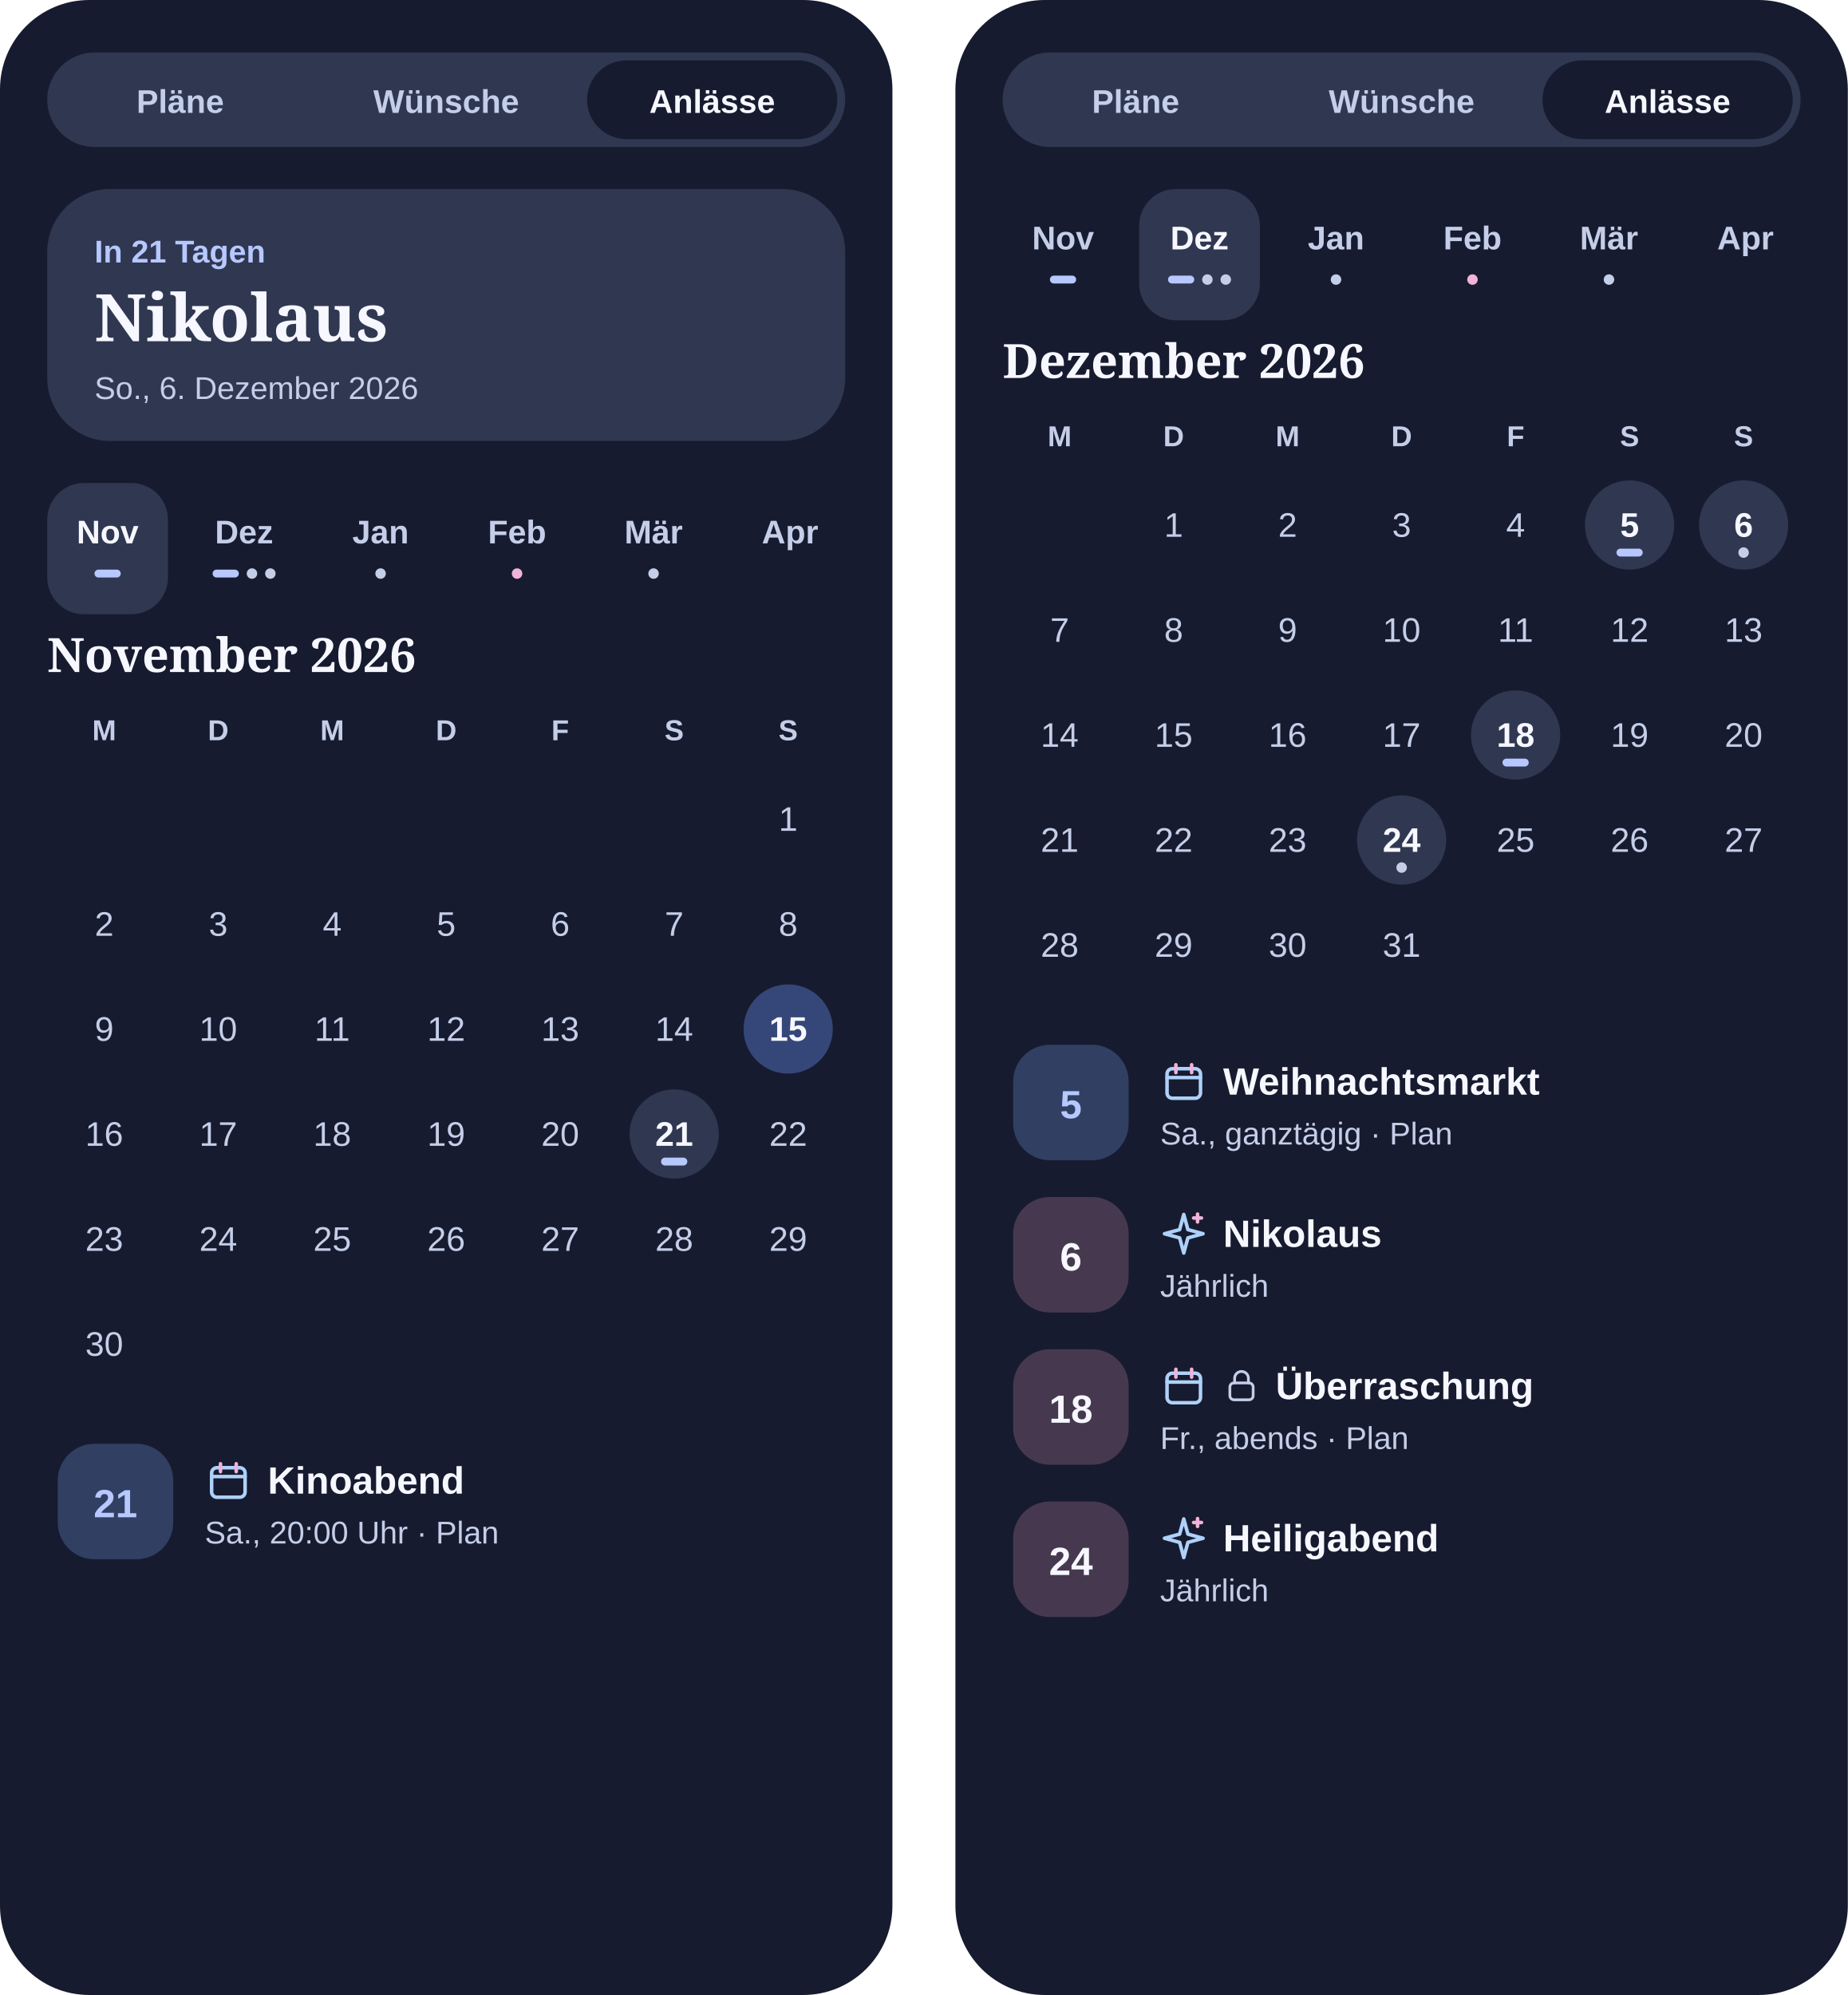
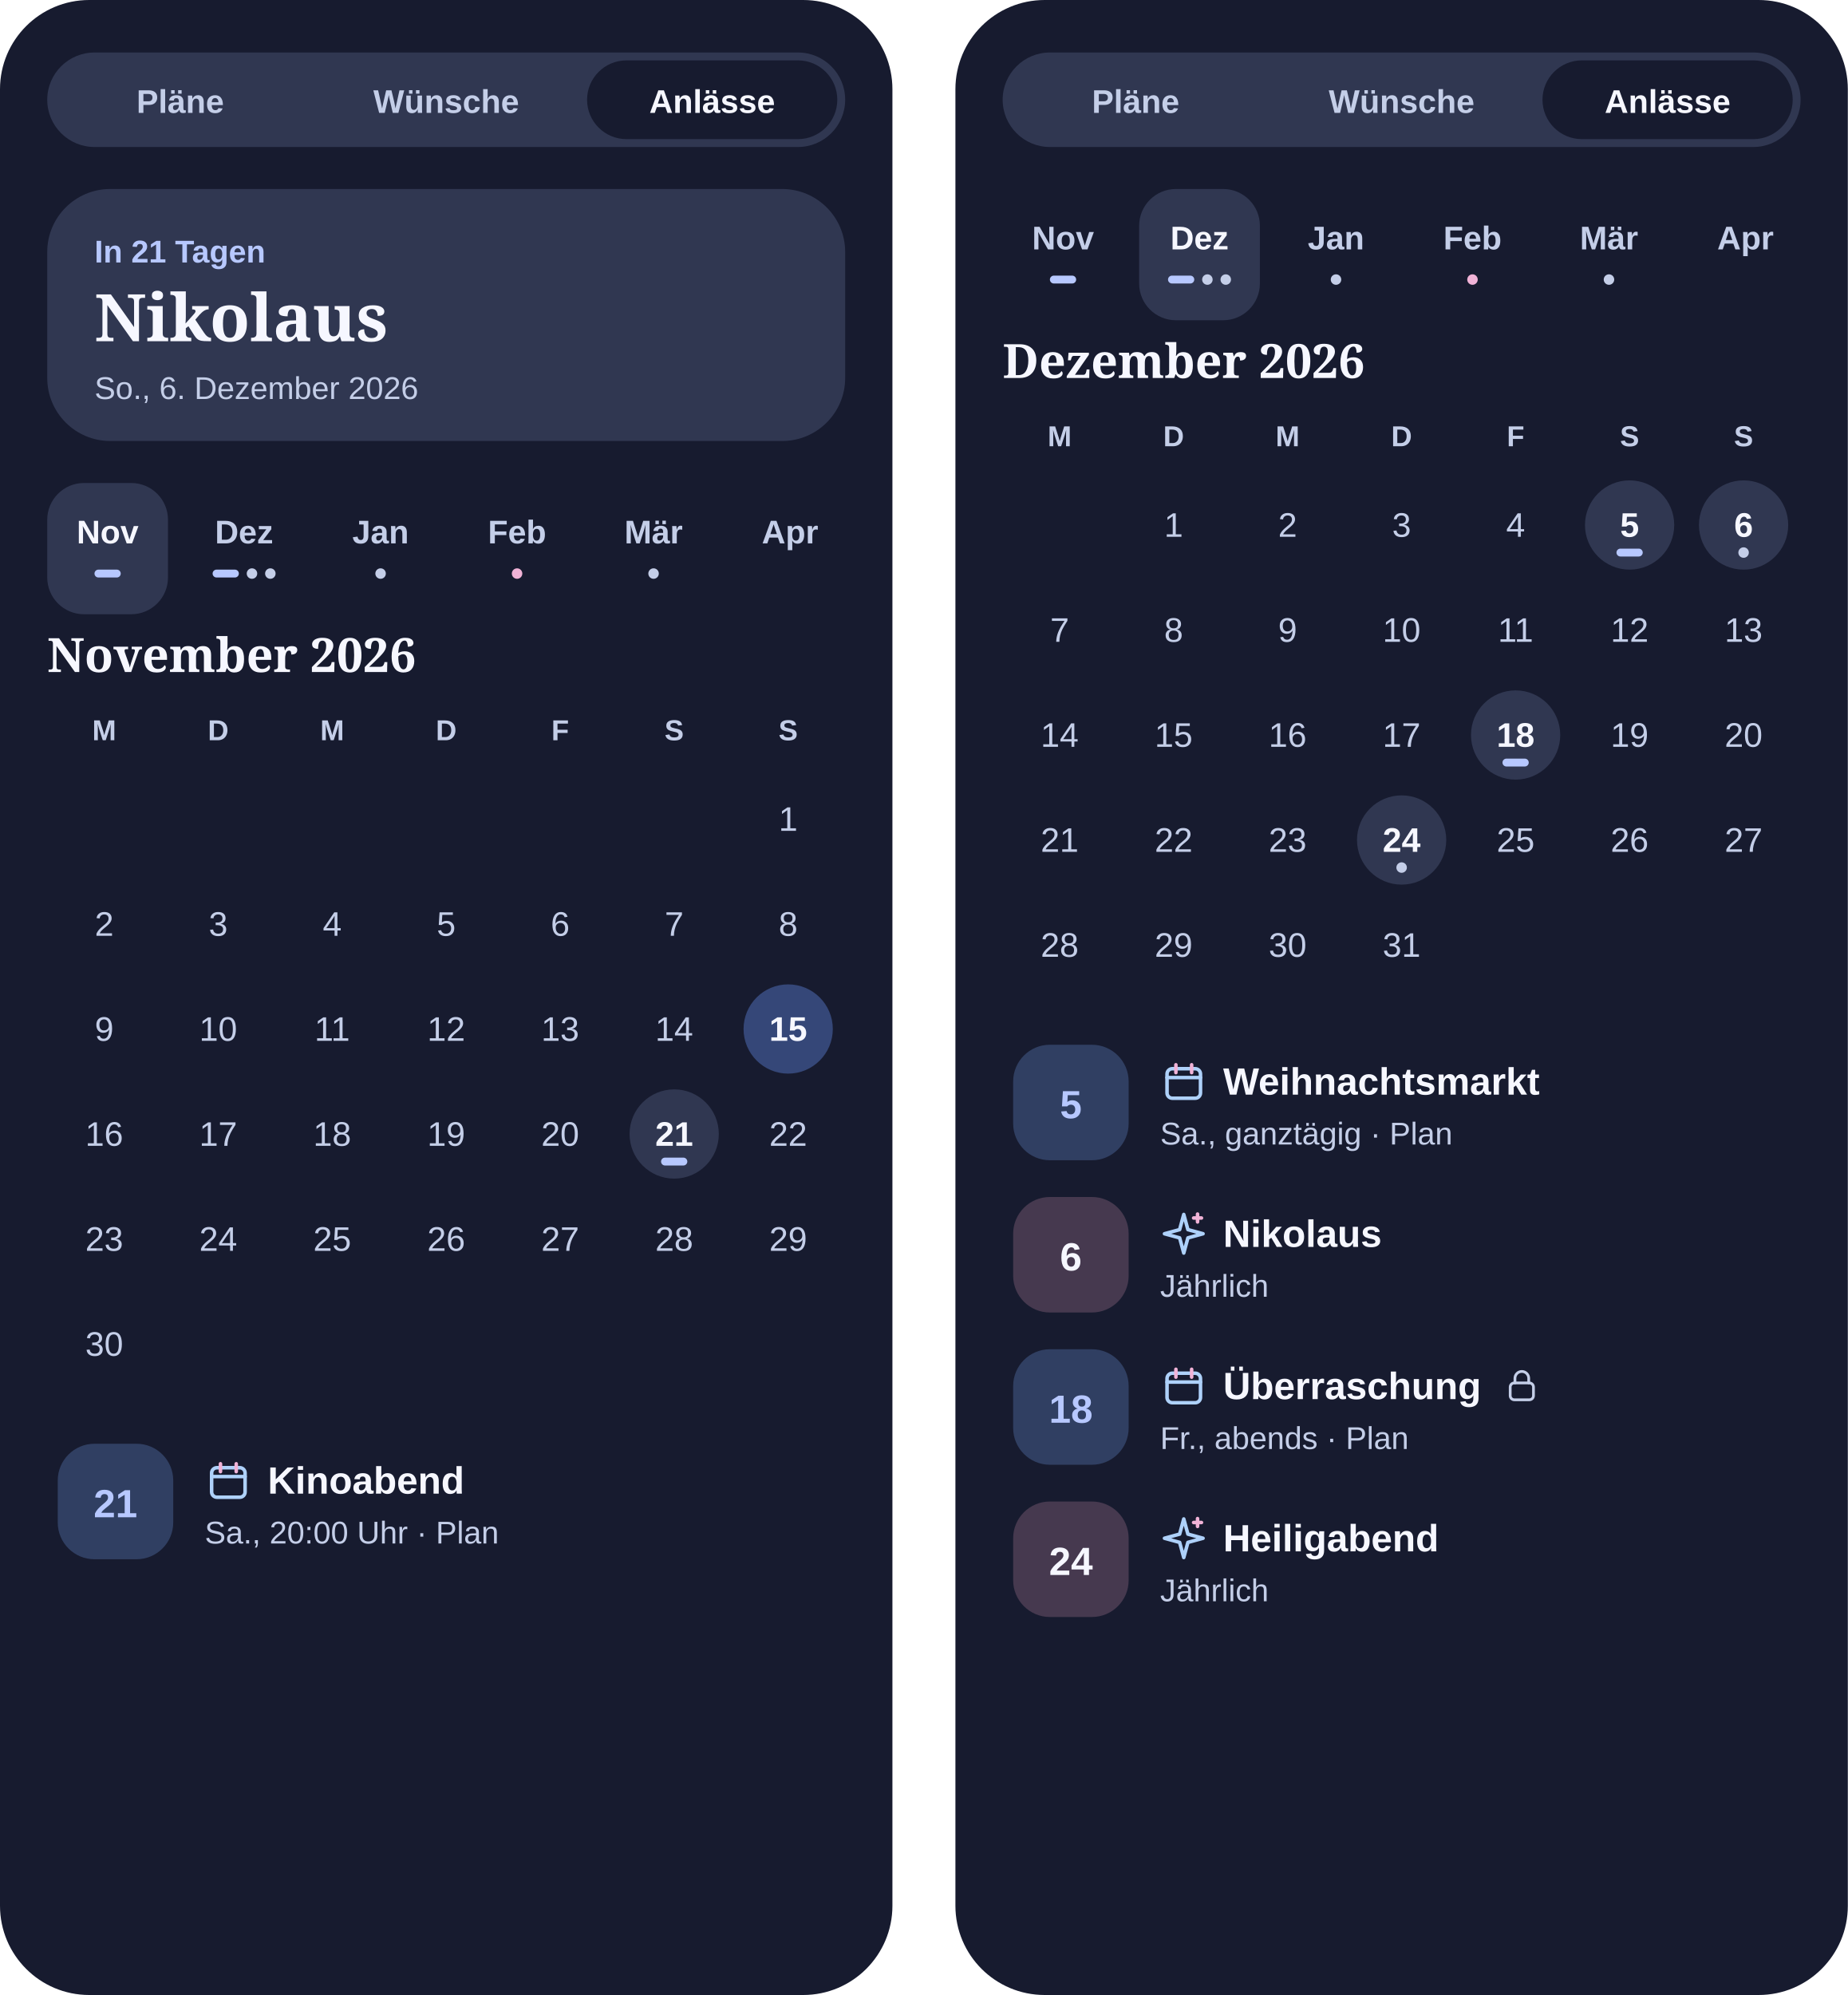
<svg xmlns="http://www.w3.org/2000/svg" width="704" height="760" viewBox="0 0 704 760" role="img" aria-labelledby="title desc">
  <g transform="translate(0 0)">
    <rect x="0" y="0" width="340" height="760" rx="34" fill="#171b2f" />
    <rect x="18" y="20" width="304" height="36" rx="18" fill="#303751" />
    <rect x="223.667" y="23" width="95.333" height="30" rx="15" fill="#171b2f" />
    <text x="68.667" y="43" font-family="Instrument Sans, Segoe UI, Arial, sans-serif" font-size="12.5" font-weight="600" fill="#c4cee8" text-anchor="middle">Pläne</text>
    <text x="170.0" y="43" font-family="Instrument Sans, Segoe UI, Arial, sans-serif" font-size="12.5" font-weight="600" fill="#c4cee8" text-anchor="middle">Wünsche</text>
    <text x="271.333" y="43" font-family="Instrument Sans, Segoe UI, Arial, sans-serif" font-size="12.5" font-weight="600" fill="#f6f7ff" text-anchor="middle">Anlässe</text>
    <rect x="18" y="72" width="304" height="96" rx="24" fill="#303751" />
    <text x="36" y="100" font-family="Instrument Sans, Segoe UI, Arial, sans-serif" font-size="12" font-weight="700" fill="#b7c8ff" text-anchor="start">In 21 Tagen</text>
    <text x="36" y="130" font-family="Literata, Georgia, serif" font-size="25" font-weight="600" fill="#f6f7ff" text-anchor="start">Nikolaus</text>
    <text x="36" y="152" font-family="Instrument Sans, Segoe UI, Arial, sans-serif" font-size="12" font-weight="400" fill="#c4cee8" text-anchor="start">So., 6. Dezember 2026</text>
    <rect x="18" y="184" width="46" height="50" rx="14" fill="#303751" />
    <text x="41" y="207" font-family="Instrument Sans, Segoe UI, Arial, sans-serif" font-size="12.5" font-weight="650" fill="#f6f7ff" text-anchor="middle">Nov</text>
    <rect x="36.0" y="217" width="10" height="3" rx="1.5" fill="#b7c8ff" />
    <text x="93" y="207" font-family="Instrument Sans, Segoe UI, Arial, sans-serif" font-size="12.5" font-weight="650" fill="#c4cee8" text-anchor="middle">Dez</text>
    <rect x="81.0" y="217" width="10" height="3" rx="1.5" fill="#b7c8ff" />
    <circle cx="96.0" cy="218.5" r="2" fill="#c4cee8" />
    <circle cx="103.0" cy="218.5" r="2" fill="#c4cee8" />
    <text x="145" y="207" font-family="Instrument Sans, Segoe UI, Arial, sans-serif" font-size="12.5" font-weight="650" fill="#c4cee8" text-anchor="middle">Jan</text>
    <circle cx="145.0" cy="218.5" r="2" fill="#c4cee8" />
    <text x="197" y="207" font-family="Instrument Sans, Segoe UI, Arial, sans-serif" font-size="12.5" font-weight="650" fill="#c4cee8" text-anchor="middle">Feb</text>
    <circle cx="197.0" cy="218.5" r="2" fill="#f1b3d7" />
    <text x="249" y="207" font-family="Instrument Sans, Segoe UI, Arial, sans-serif" font-size="12.5" font-weight="650" fill="#c4cee8" text-anchor="middle">Mär</text>
    <circle cx="249.0" cy="218.5" r="2" fill="#c4cee8" />
    <text x="301" y="207" font-family="Instrument Sans, Segoe UI, Arial, sans-serif" font-size="12.5" font-weight="650" fill="#c4cee8" text-anchor="middle">Apr</text>
    <text x="18" y="256" font-family="Literata, Georgia, serif" font-size="18" font-weight="600" fill="#f6f7ff" text-anchor="start">November 2026</text>
    <text x="39.714" y="282" font-family="Instrument Sans, Segoe UI, Arial, sans-serif" font-size="11" font-weight="650" fill="#c4cee8" text-anchor="middle">M</text>
    <text x="83.143" y="282" font-family="Instrument Sans, Segoe UI, Arial, sans-serif" font-size="11" font-weight="650" fill="#c4cee8" text-anchor="middle">D</text>
    <text x="126.571" y="282" font-family="Instrument Sans, Segoe UI, Arial, sans-serif" font-size="11" font-weight="650" fill="#c4cee8" text-anchor="middle">M</text>
    <text x="170.0" y="282" font-family="Instrument Sans, Segoe UI, Arial, sans-serif" font-size="11" font-weight="650" fill="#c4cee8" text-anchor="middle">D</text>
    <text x="213.429" y="282" font-family="Instrument Sans, Segoe UI, Arial, sans-serif" font-size="11" font-weight="650" fill="#c4cee8" text-anchor="middle">F</text>
    <text x="256.857" y="282" font-family="Instrument Sans, Segoe UI, Arial, sans-serif" font-size="11" font-weight="650" fill="#c4cee8" text-anchor="middle">S</text>
    <text x="300.286" y="282" font-family="Instrument Sans, Segoe UI, Arial, sans-serif" font-size="11" font-weight="650" fill="#c4cee8" text-anchor="middle">S</text>
    <text x="300.286" y="316.5" font-family="Instrument Sans, Segoe UI, Arial, sans-serif" font-size="13" font-weight="400" fill="#c4cee8" text-anchor="middle">1</text>
    <text x="39.714" y="356.5" font-family="Instrument Sans, Segoe UI, Arial, sans-serif" font-size="13" font-weight="400" fill="#c4cee8" text-anchor="middle">2</text>
    <text x="83.143" y="356.5" font-family="Instrument Sans, Segoe UI, Arial, sans-serif" font-size="13" font-weight="400" fill="#c4cee8" text-anchor="middle">3</text>
    <text x="126.571" y="356.5" font-family="Instrument Sans, Segoe UI, Arial, sans-serif" font-size="13" font-weight="400" fill="#c4cee8" text-anchor="middle">4</text>
    <text x="170.0" y="356.5" font-family="Instrument Sans, Segoe UI, Arial, sans-serif" font-size="13" font-weight="400" fill="#c4cee8" text-anchor="middle">5</text>
    <text x="213.429" y="356.5" font-family="Instrument Sans, Segoe UI, Arial, sans-serif" font-size="13" font-weight="400" fill="#c4cee8" text-anchor="middle">6</text>
    <text x="256.857" y="356.5" font-family="Instrument Sans, Segoe UI, Arial, sans-serif" font-size="13" font-weight="400" fill="#c4cee8" text-anchor="middle">7</text>
    <text x="300.286" y="356.5" font-family="Instrument Sans, Segoe UI, Arial, sans-serif" font-size="13" font-weight="400" fill="#c4cee8" text-anchor="middle">8</text>
    <text x="39.714" y="396.5" font-family="Instrument Sans, Segoe UI, Arial, sans-serif" font-size="13" font-weight="400" fill="#c4cee8" text-anchor="middle">9</text>
    <text x="83.143" y="396.5" font-family="Instrument Sans, Segoe UI, Arial, sans-serif" font-size="13" font-weight="400" fill="#c4cee8" text-anchor="middle">10</text>
    <text x="126.571" y="396.5" font-family="Instrument Sans, Segoe UI, Arial, sans-serif" font-size="13" font-weight="400" fill="#c4cee8" text-anchor="middle">11</text>
    <text x="170.0" y="396.5" font-family="Instrument Sans, Segoe UI, Arial, sans-serif" font-size="13" font-weight="400" fill="#c4cee8" text-anchor="middle">12</text>
    <text x="213.429" y="396.5" font-family="Instrument Sans, Segoe UI, Arial, sans-serif" font-size="13" font-weight="400" fill="#c4cee8" text-anchor="middle">13</text>
    <text x="256.857" y="396.5" font-family="Instrument Sans, Segoe UI, Arial, sans-serif" font-size="13" font-weight="400" fill="#c4cee8" text-anchor="middle">14</text>
    <circle cx="300.286" cy="392" r="17" fill="#354778" />
    <text x="300.286" y="396.5" font-family="Instrument Sans, Segoe UI, Arial, sans-serif" font-size="13" font-weight="700" fill="#f6f7ff" text-anchor="middle">15</text>
    <text x="39.714" y="436.5" font-family="Instrument Sans, Segoe UI, Arial, sans-serif" font-size="13" font-weight="400" fill="#c4cee8" text-anchor="middle">16</text>
    <text x="83.143" y="436.5" font-family="Instrument Sans, Segoe UI, Arial, sans-serif" font-size="13" font-weight="400" fill="#c4cee8" text-anchor="middle">17</text>
    <text x="126.571" y="436.5" font-family="Instrument Sans, Segoe UI, Arial, sans-serif" font-size="13" font-weight="400" fill="#c4cee8" text-anchor="middle">18</text>
    <text x="170.0" y="436.5" font-family="Instrument Sans, Segoe UI, Arial, sans-serif" font-size="13" font-weight="400" fill="#c4cee8" text-anchor="middle">19</text>
    <text x="213.429" y="436.5" font-family="Instrument Sans, Segoe UI, Arial, sans-serif" font-size="13" font-weight="400" fill="#c4cee8" text-anchor="middle">20</text>
    <circle cx="256.857" cy="432" r="17" fill="#303751" />
    <text x="256.857" y="436.5" font-family="Instrument Sans, Segoe UI, Arial, sans-serif" font-size="13" font-weight="700" fill="#f6f7ff" text-anchor="middle">21</text>
    <rect x="251.857" y="441" width="10" height="3" rx="1.5" fill="#b7c8ff" />
    <text x="300.286" y="436.5" font-family="Instrument Sans, Segoe UI, Arial, sans-serif" font-size="13" font-weight="400" fill="#c4cee8" text-anchor="middle">22</text>
    <text x="39.714" y="476.5" font-family="Instrument Sans, Segoe UI, Arial, sans-serif" font-size="13" font-weight="400" fill="#c4cee8" text-anchor="middle">23</text>
    <text x="83.143" y="476.5" font-family="Instrument Sans, Segoe UI, Arial, sans-serif" font-size="13" font-weight="400" fill="#c4cee8" text-anchor="middle">24</text>
    <text x="126.571" y="476.5" font-family="Instrument Sans, Segoe UI, Arial, sans-serif" font-size="13" font-weight="400" fill="#c4cee8" text-anchor="middle">25</text>
    <text x="170.0" y="476.5" font-family="Instrument Sans, Segoe UI, Arial, sans-serif" font-size="13" font-weight="400" fill="#c4cee8" text-anchor="middle">26</text>
    <text x="213.429" y="476.5" font-family="Instrument Sans, Segoe UI, Arial, sans-serif" font-size="13" font-weight="400" fill="#c4cee8" text-anchor="middle">27</text>
    <text x="256.857" y="476.5" font-family="Instrument Sans, Segoe UI, Arial, sans-serif" font-size="13" font-weight="400" fill="#c4cee8" text-anchor="middle">28</text>
    <text x="300.286" y="476.5" font-family="Instrument Sans, Segoe UI, Arial, sans-serif" font-size="13" font-weight="400" fill="#c4cee8" text-anchor="middle">29</text>
    <text x="39.714" y="516.5" font-family="Instrument Sans, Segoe UI, Arial, sans-serif" font-size="13" font-weight="400" fill="#c4cee8" text-anchor="middle">30</text>
    <rect x="22" y="550" width="44" height="44" rx="14" fill="#303f62" />
    <text x="44" y="578" font-family="Instrument Sans, Segoe UI, Arial, sans-serif" font-size="15" font-weight="700" fill="#b7c8ff" text-anchor="middle">21</text>
    <g transform="translate(78 555) scale(0.75)" fill="none" stroke-width="1.8" stroke-linecap="round" stroke-linejoin="round">
      <rect x="3.5" y="5.5" width="17" height="15" rx="2.7" stroke="#aed1fa" />
      <path d="M3.5 10h17" stroke="#aed1fa" />
      <path d="M8 3.5v4M16 3.5v4" stroke="#f1b3d7" />
    </g>
    <text x="102" y="569" font-family="Instrument Sans, Segoe UI, Arial, sans-serif" font-size="14.5" font-weight="600" fill="#f6f7ff" text-anchor="start">Kinoabend</text>
    <text x="78" y="588" font-family="Instrument Sans, Segoe UI, Arial, sans-serif" font-size="12" font-weight="400" fill="#c4cee8" text-anchor="start">Sa., 20:00 Uhr · Plan</text>
  </g>
  <g transform="translate(364 0)">
    <rect x="0" y="0" width="340" height="760" rx="34" fill="#171b2f" />
    <rect x="18" y="20" width="304" height="36" rx="18" fill="#303751" />
    <rect x="223.667" y="23" width="95.333" height="30" rx="15" fill="#171b2f" />
    <text x="68.667" y="43" font-family="Instrument Sans, Segoe UI, Arial, sans-serif" font-size="12.5" font-weight="600" fill="#c4cee8" text-anchor="middle">Pläne</text>
    <text x="170.0" y="43" font-family="Instrument Sans, Segoe UI, Arial, sans-serif" font-size="12.5" font-weight="600" fill="#c4cee8" text-anchor="middle">Wünsche</text>
    <text x="271.333" y="43" font-family="Instrument Sans, Segoe UI, Arial, sans-serif" font-size="12.5" font-weight="600" fill="#f6f7ff" text-anchor="middle">Anlässe</text>
    <text x="41" y="95" font-family="Instrument Sans, Segoe UI, Arial, sans-serif" font-size="12.5" font-weight="650" fill="#c4cee8" text-anchor="middle">Nov</text>
    <rect x="36.0" y="105" width="10" height="3" rx="1.5" fill="#b7c8ff" />
    <rect x="70" y="72" width="46" height="50" rx="14" fill="#303751" />
    <text x="93" y="95" font-family="Instrument Sans, Segoe UI, Arial, sans-serif" font-size="12.5" font-weight="650" fill="#f6f7ff" text-anchor="middle">Dez</text>
    <rect x="81.0" y="105" width="10" height="3" rx="1.5" fill="#b7c8ff" />
    <circle cx="96.0" cy="106.5" r="2" fill="#c4cee8" />
    <circle cx="103.0" cy="106.5" r="2" fill="#c4cee8" />
    <text x="145" y="95" font-family="Instrument Sans, Segoe UI, Arial, sans-serif" font-size="12.5" font-weight="650" fill="#c4cee8" text-anchor="middle">Jan</text>
    <circle cx="145.0" cy="106.5" r="2" fill="#c4cee8" />
    <text x="197" y="95" font-family="Instrument Sans, Segoe UI, Arial, sans-serif" font-size="12.5" font-weight="650" fill="#c4cee8" text-anchor="middle">Feb</text>
    <circle cx="197.0" cy="106.5" r="2" fill="#f1b3d7" />
    <text x="249" y="95" font-family="Instrument Sans, Segoe UI, Arial, sans-serif" font-size="12.5" font-weight="650" fill="#c4cee8" text-anchor="middle">Mär</text>
    <circle cx="249.0" cy="106.5" r="2" fill="#c4cee8" />
    <text x="301" y="95" font-family="Instrument Sans, Segoe UI, Arial, sans-serif" font-size="12.5" font-weight="650" fill="#c4cee8" text-anchor="middle">Apr</text>
    <text x="18" y="144" font-family="Literata, Georgia, serif" font-size="18" font-weight="600" fill="#f6f7ff" text-anchor="start">Dezember 2026</text>
    <text x="39.714" y="170" font-family="Instrument Sans, Segoe UI, Arial, sans-serif" font-size="11" font-weight="650" fill="#c4cee8" text-anchor="middle">M</text>
    <text x="83.143" y="170" font-family="Instrument Sans, Segoe UI, Arial, sans-serif" font-size="11" font-weight="650" fill="#c4cee8" text-anchor="middle">D</text>
    <text x="126.571" y="170" font-family="Instrument Sans, Segoe UI, Arial, sans-serif" font-size="11" font-weight="650" fill="#c4cee8" text-anchor="middle">M</text>
    <text x="170.0" y="170" font-family="Instrument Sans, Segoe UI, Arial, sans-serif" font-size="11" font-weight="650" fill="#c4cee8" text-anchor="middle">D</text>
    <text x="213.429" y="170" font-family="Instrument Sans, Segoe UI, Arial, sans-serif" font-size="11" font-weight="650" fill="#c4cee8" text-anchor="middle">F</text>
    <text x="256.857" y="170" font-family="Instrument Sans, Segoe UI, Arial, sans-serif" font-size="11" font-weight="650" fill="#c4cee8" text-anchor="middle">S</text>
    <text x="300.286" y="170" font-family="Instrument Sans, Segoe UI, Arial, sans-serif" font-size="11" font-weight="650" fill="#c4cee8" text-anchor="middle">S</text>
    <text x="83.143" y="204.5" font-family="Instrument Sans, Segoe UI, Arial, sans-serif" font-size="13" font-weight="400" fill="#c4cee8" text-anchor="middle">1</text>
    <text x="126.571" y="204.5" font-family="Instrument Sans, Segoe UI, Arial, sans-serif" font-size="13" font-weight="400" fill="#c4cee8" text-anchor="middle">2</text>
    <text x="170.0" y="204.5" font-family="Instrument Sans, Segoe UI, Arial, sans-serif" font-size="13" font-weight="400" fill="#c4cee8" text-anchor="middle">3</text>
    <text x="213.429" y="204.5" font-family="Instrument Sans, Segoe UI, Arial, sans-serif" font-size="13" font-weight="400" fill="#c4cee8" text-anchor="middle">4</text>
    <circle cx="256.857" cy="200" r="17" fill="#303751" />
    <text x="256.857" y="204.5" font-family="Instrument Sans, Segoe UI, Arial, sans-serif" font-size="13" font-weight="700" fill="#f6f7ff" text-anchor="middle">5</text>
    <rect x="251.857" y="209" width="10" height="3" rx="1.5" fill="#b7c8ff" />
    <circle cx="300.286" cy="200" r="17" fill="#303751" />
    <text x="300.286" y="204.5" font-family="Instrument Sans, Segoe UI, Arial, sans-serif" font-size="13" font-weight="700" fill="#f6f7ff" text-anchor="middle">6</text>
    <circle cx="300.286" cy="210.5" r="2" fill="#c4cee8" />
    <text x="39.714" y="244.5" font-family="Instrument Sans, Segoe UI, Arial, sans-serif" font-size="13" font-weight="400" fill="#c4cee8" text-anchor="middle">7</text>
    <text x="83.143" y="244.5" font-family="Instrument Sans, Segoe UI, Arial, sans-serif" font-size="13" font-weight="400" fill="#c4cee8" text-anchor="middle">8</text>
    <text x="126.571" y="244.5" font-family="Instrument Sans, Segoe UI, Arial, sans-serif" font-size="13" font-weight="400" fill="#c4cee8" text-anchor="middle">9</text>
    <text x="170.0" y="244.5" font-family="Instrument Sans, Segoe UI, Arial, sans-serif" font-size="13" font-weight="400" fill="#c4cee8" text-anchor="middle">10</text>
    <text x="213.429" y="244.5" font-family="Instrument Sans, Segoe UI, Arial, sans-serif" font-size="13" font-weight="400" fill="#c4cee8" text-anchor="middle">11</text>
    <text x="256.857" y="244.5" font-family="Instrument Sans, Segoe UI, Arial, sans-serif" font-size="13" font-weight="400" fill="#c4cee8" text-anchor="middle">12</text>
    <text x="300.286" y="244.5" font-family="Instrument Sans, Segoe UI, Arial, sans-serif" font-size="13" font-weight="400" fill="#c4cee8" text-anchor="middle">13</text>
    <text x="39.714" y="284.5" font-family="Instrument Sans, Segoe UI, Arial, sans-serif" font-size="13" font-weight="400" fill="#c4cee8" text-anchor="middle">14</text>
    <text x="83.143" y="284.5" font-family="Instrument Sans, Segoe UI, Arial, sans-serif" font-size="13" font-weight="400" fill="#c4cee8" text-anchor="middle">15</text>
    <text x="126.571" y="284.5" font-family="Instrument Sans, Segoe UI, Arial, sans-serif" font-size="13" font-weight="400" fill="#c4cee8" text-anchor="middle">16</text>
    <text x="170.0" y="284.5" font-family="Instrument Sans, Segoe UI, Arial, sans-serif" font-size="13" font-weight="400" fill="#c4cee8" text-anchor="middle">17</text>
    <circle cx="213.429" cy="280" r="17" fill="#303751" />
    <text x="213.429" y="284.5" font-family="Instrument Sans, Segoe UI, Arial, sans-serif" font-size="13" font-weight="700" fill="#f6f7ff" text-anchor="middle">18</text>
    <rect x="208.429" y="289" width="10" height="3" rx="1.5" fill="#b7c8ff" />
    <text x="256.857" y="284.5" font-family="Instrument Sans, Segoe UI, Arial, sans-serif" font-size="13" font-weight="400" fill="#c4cee8" text-anchor="middle">19</text>
    <text x="300.286" y="284.5" font-family="Instrument Sans, Segoe UI, Arial, sans-serif" font-size="13" font-weight="400" fill="#c4cee8" text-anchor="middle">20</text>
    <text x="39.714" y="324.5" font-family="Instrument Sans, Segoe UI, Arial, sans-serif" font-size="13" font-weight="400" fill="#c4cee8" text-anchor="middle">21</text>
    <text x="83.143" y="324.5" font-family="Instrument Sans, Segoe UI, Arial, sans-serif" font-size="13" font-weight="400" fill="#c4cee8" text-anchor="middle">22</text>
    <text x="126.571" y="324.5" font-family="Instrument Sans, Segoe UI, Arial, sans-serif" font-size="13" font-weight="400" fill="#c4cee8" text-anchor="middle">23</text>
    <circle cx="170.0" cy="320" r="17" fill="#303751" />
    <text x="170.0" y="324.5" font-family="Instrument Sans, Segoe UI, Arial, sans-serif" font-size="13" font-weight="700" fill="#f6f7ff" text-anchor="middle">24</text>
    <circle cx="170.0" cy="330.5" r="2" fill="#c4cee8" />
    <text x="213.429" y="324.5" font-family="Instrument Sans, Segoe UI, Arial, sans-serif" font-size="13" font-weight="400" fill="#c4cee8" text-anchor="middle">25</text>
    <text x="256.857" y="324.5" font-family="Instrument Sans, Segoe UI, Arial, sans-serif" font-size="13" font-weight="400" fill="#c4cee8" text-anchor="middle">26</text>
    <text x="300.286" y="324.5" font-family="Instrument Sans, Segoe UI, Arial, sans-serif" font-size="13" font-weight="400" fill="#c4cee8" text-anchor="middle">27</text>
    <text x="39.714" y="364.5" font-family="Instrument Sans, Segoe UI, Arial, sans-serif" font-size="13" font-weight="400" fill="#c4cee8" text-anchor="middle">28</text>
    <text x="83.143" y="364.5" font-family="Instrument Sans, Segoe UI, Arial, sans-serif" font-size="13" font-weight="400" fill="#c4cee8" text-anchor="middle">29</text>
    <text x="126.571" y="364.5" font-family="Instrument Sans, Segoe UI, Arial, sans-serif" font-size="13" font-weight="400" fill="#c4cee8" text-anchor="middle">30</text>
    <text x="170.0" y="364.5" font-family="Instrument Sans, Segoe UI, Arial, sans-serif" font-size="13" font-weight="400" fill="#c4cee8" text-anchor="middle">31</text>
    <rect x="22" y="398" width="44" height="44" rx="14" fill="#303f62" />
    <text x="44" y="426" font-family="Instrument Sans, Segoe UI, Arial, sans-serif" font-size="15" font-weight="700" fill="#b7c8ff" text-anchor="middle">5</text>
    <g transform="translate(78 403) scale(0.75)" fill="none" stroke-width="1.8" stroke-linecap="round" stroke-linejoin="round">
      <rect x="3.5" y="5.5" width="17" height="15" rx="2.7" stroke="#aed1fa" />
      <path d="M3.5 10h17" stroke="#aed1fa" />
      <path d="M8 3.5v4M16 3.5v4" stroke="#f1b3d7" />
    </g>
    <text x="102" y="417" font-family="Instrument Sans, Segoe UI, Arial, sans-serif" font-size="14.5" font-weight="600" fill="#f6f7ff" text-anchor="start">Weihnachtsmarkt</text>
    <text x="78" y="436" font-family="Instrument Sans, Segoe UI, Arial, sans-serif" font-size="12" font-weight="400" fill="#c4cee8" text-anchor="start">Sa., ganztägig · Plan</text>
    <rect x="22" y="456" width="44" height="44" rx="14" fill="#46394f" />
    <text x="44" y="484" font-family="Instrument Sans, Segoe UI, Arial, sans-serif" font-size="15" font-weight="700" fill="#f6f7ff" text-anchor="middle">6</text>
    <g transform="translate(78 461) scale(0.75)" fill="none" stroke-width="1.8" stroke-linecap="round" stroke-linejoin="round">
      <path d="m12 2.2 2.1 7.7 7.7 2.1-7.7 2.1-2.1 7.7-2.1-7.7-7.7-2.1 7.7-2.1 2.1-7.7Z" stroke="#aed1fa" />
      <path d="M19 2v4m-2-2h4" stroke="#f1b3d7" />
    </g>
    <text x="102" y="475" font-family="Instrument Sans, Segoe UI, Arial, sans-serif" font-size="14.5" font-weight="600" fill="#f6f7ff" text-anchor="start">Nikolaus</text>
    <text x="78" y="494" font-family="Instrument Sans, Segoe UI, Arial, sans-serif" font-size="12" font-weight="400" fill="#c4cee8" text-anchor="start">Jährlich</text>
-     <rect x="22" y="514" width="44" height="44" rx="14" fill="#46394f" />
-     <text x="44" y="542" font-family="Instrument Sans, Segoe UI, Arial, sans-serif" font-size="15" font-weight="700" fill="#f6f7ff" text-anchor="middle">18</text>
+     <rect x="22" y="514" width="44" height="44" rx="14" fill="#303f62" />
+     <text x="44" y="542" font-family="Instrument Sans, Segoe UI, Arial, sans-serif" font-size="15" font-weight="700" fill="#b7c8ff" text-anchor="middle">18</text>
    <g transform="translate(78 519) scale(0.75)" fill="none" stroke-width="1.8" stroke-linecap="round" stroke-linejoin="round">
      <rect x="3.5" y="5.5" width="17" height="15" rx="2.7" stroke="#aed1fa" />
      <path d="M3.5 10h17" stroke="#aed1fa" />
      <path d="M8 3.5v4M16 3.5v4" stroke="#f1b3d7" />
    </g>
-     <g transform="translate(102 521) scale(0.5833333)" fill="none" stroke-width="1.8" stroke-linecap="round" stroke-linejoin="round">
+     <text x="102" y="533" font-family="Instrument Sans, Segoe UI, Arial, sans-serif" font-size="14.5" font-weight="600" fill="#f6f7ff" text-anchor="start">Überraschung</text>
+     <g transform="translate(208.8 521) scale(0.5833333)" fill="none" stroke-width="1.8" stroke-linecap="round" stroke-linejoin="round">
      <rect x="4.4" y="10" width="15.2" height="11" rx="2.7" stroke="#c4cee8" />
      <path d="M7.5 10V7a4.5 4.5 0 0 1 9 0v3" stroke="#c4cee8" />
    </g>
-     <text x="122" y="533" font-family="Instrument Sans, Segoe UI, Arial, sans-serif" font-size="14.5" font-weight="600" fill="#f6f7ff" text-anchor="start">Überraschung</text>
    <text x="78" y="552" font-family="Instrument Sans, Segoe UI, Arial, sans-serif" font-size="12" font-weight="400" fill="#c4cee8" text-anchor="start">Fr., abends · Plan</text>
    <rect x="22" y="572" width="44" height="44" rx="14" fill="#46394f" />
    <text x="44" y="600" font-family="Instrument Sans, Segoe UI, Arial, sans-serif" font-size="15" font-weight="700" fill="#f6f7ff" text-anchor="middle">24</text>
    <g transform="translate(78 577) scale(0.75)" fill="none" stroke-width="1.8" stroke-linecap="round" stroke-linejoin="round">
      <path d="m12 2.2 2.1 7.7 7.7 2.1-7.7 2.1-2.1 7.7-2.1-7.7-7.7-2.1 7.7-2.1 2.1-7.7Z" stroke="#aed1fa" />
      <path d="M19 2v4m-2-2h4" stroke="#f1b3d7" />
    </g>
    <text x="102" y="591" font-family="Instrument Sans, Segoe UI, Arial, sans-serif" font-size="14.5" font-weight="600" fill="#f6f7ff" text-anchor="start">Heiligabend</text>
    <text x="78" y="610" font-family="Instrument Sans, Segoe UI, Arial, sans-serif" font-size="12" font-weight="400" fill="#c4cee8" text-anchor="start">Jährlich</text>
  </g>
</svg>
